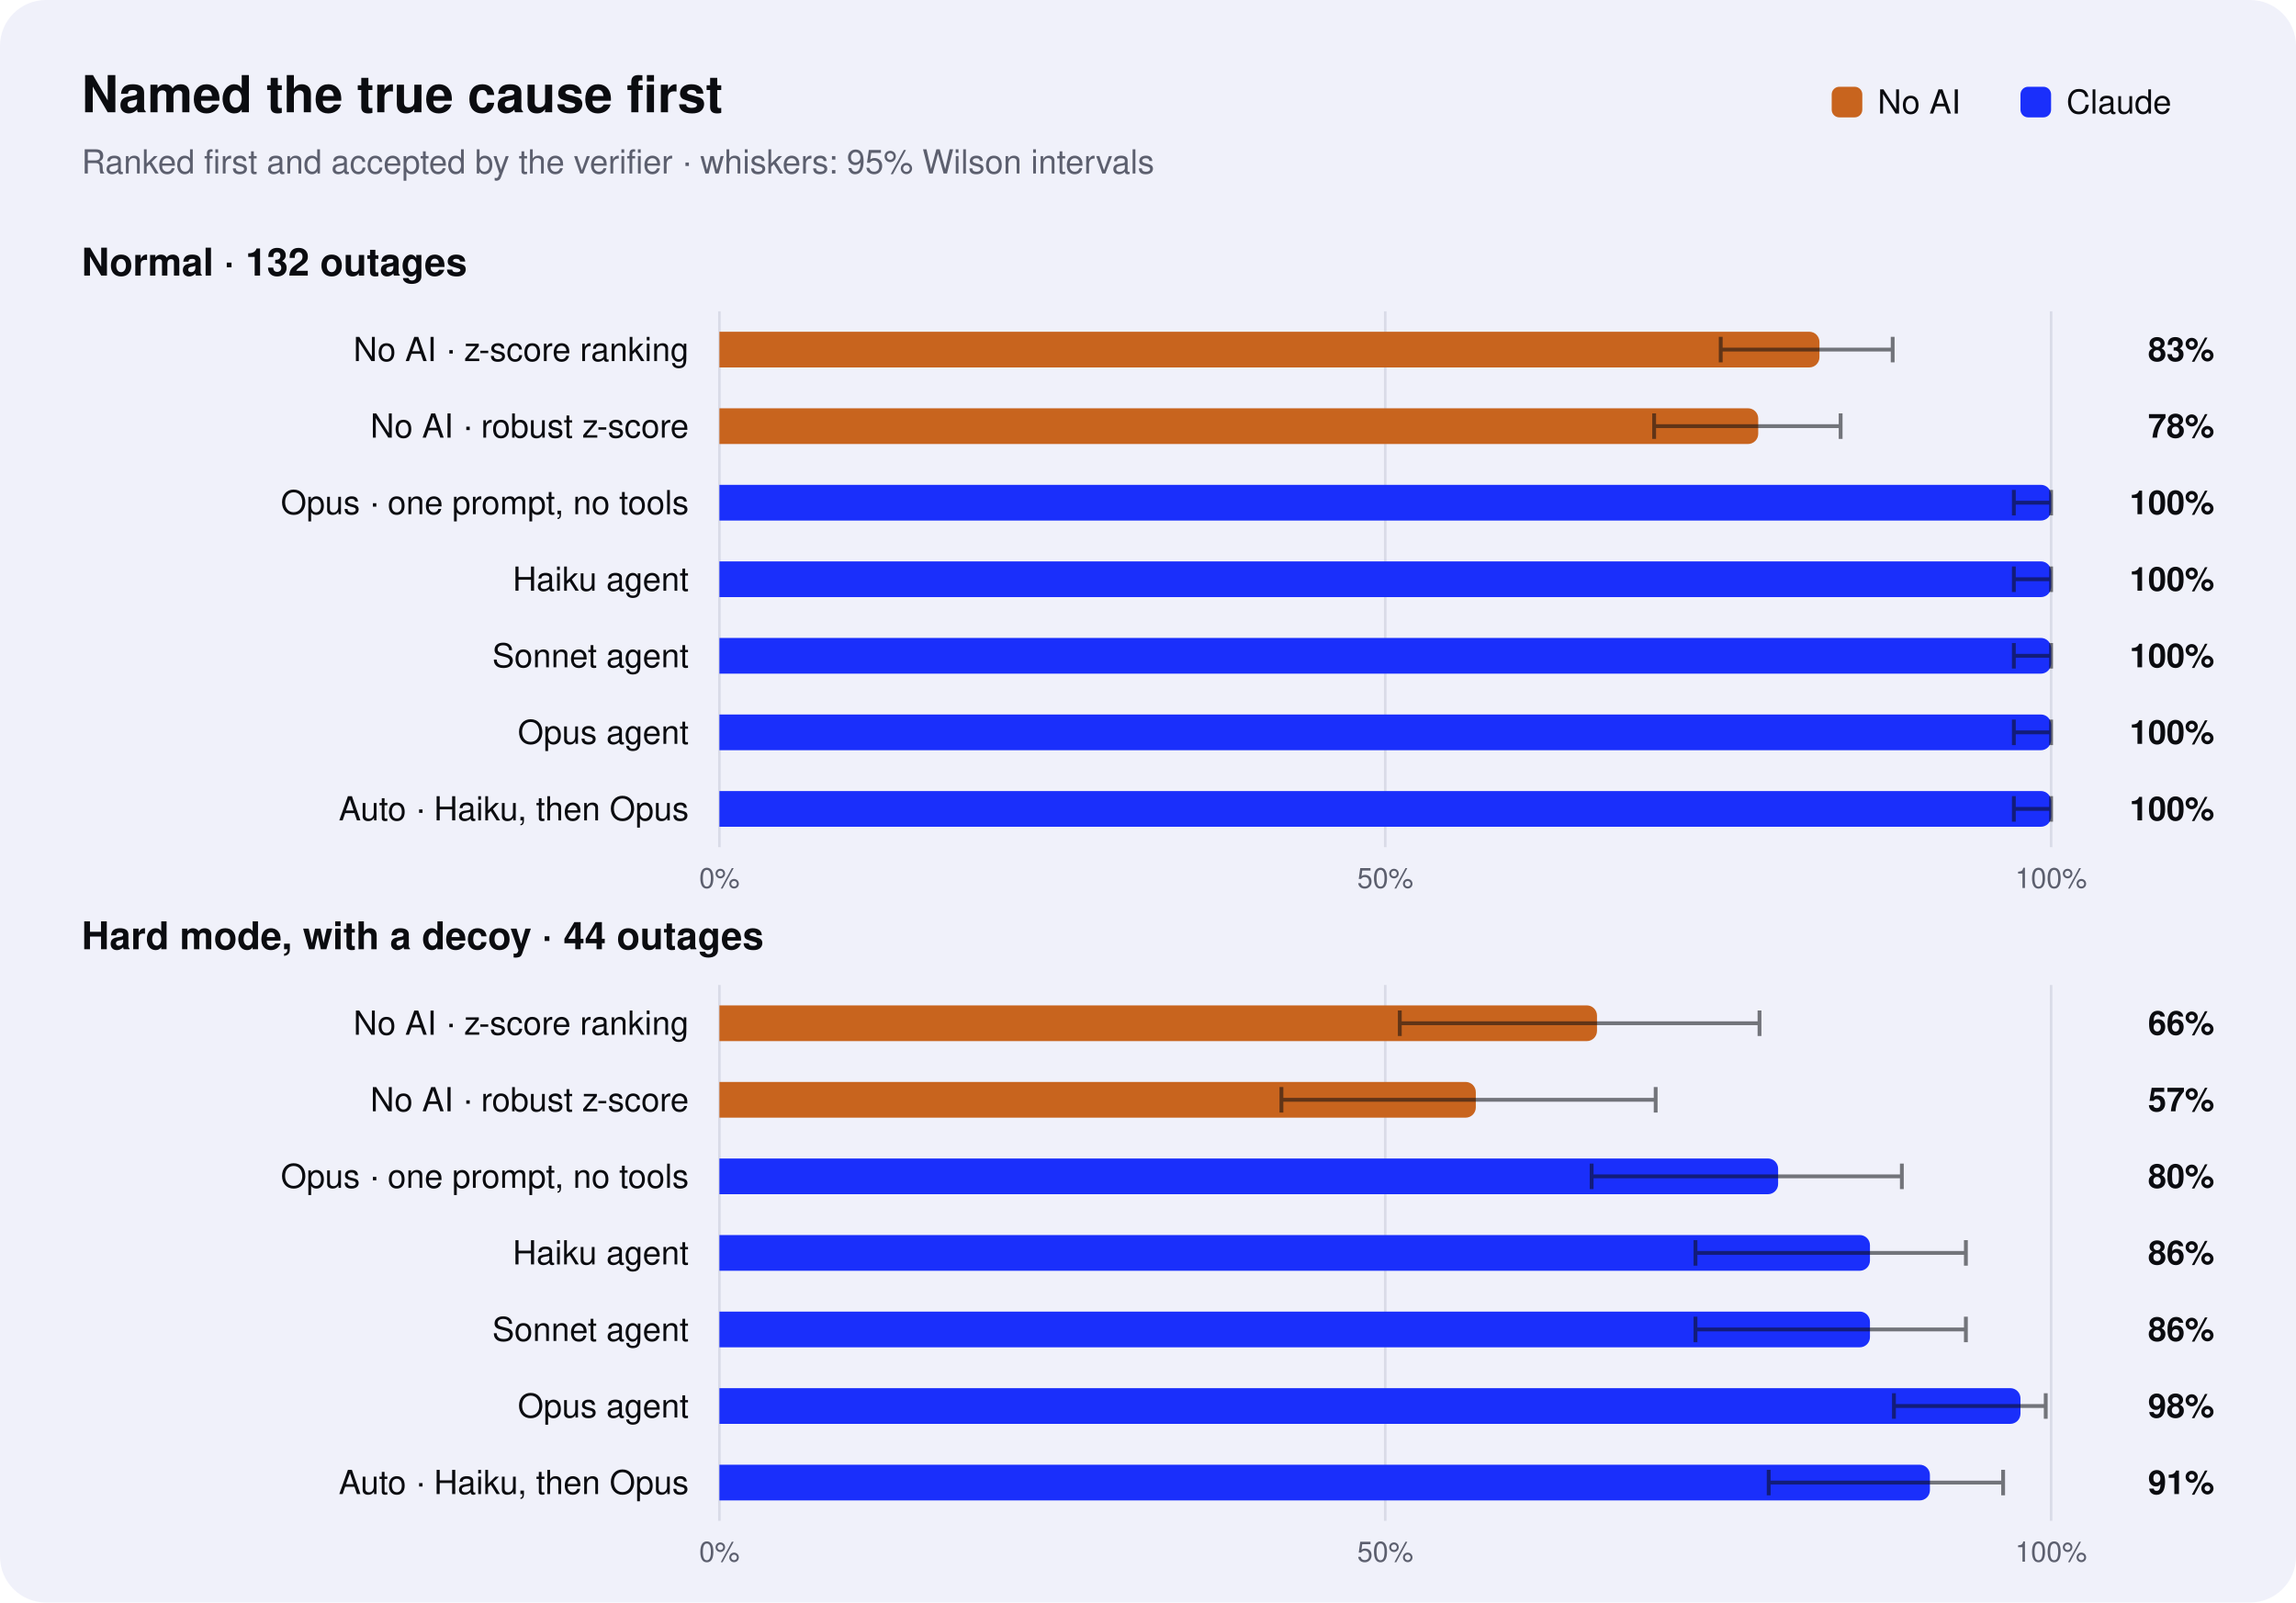
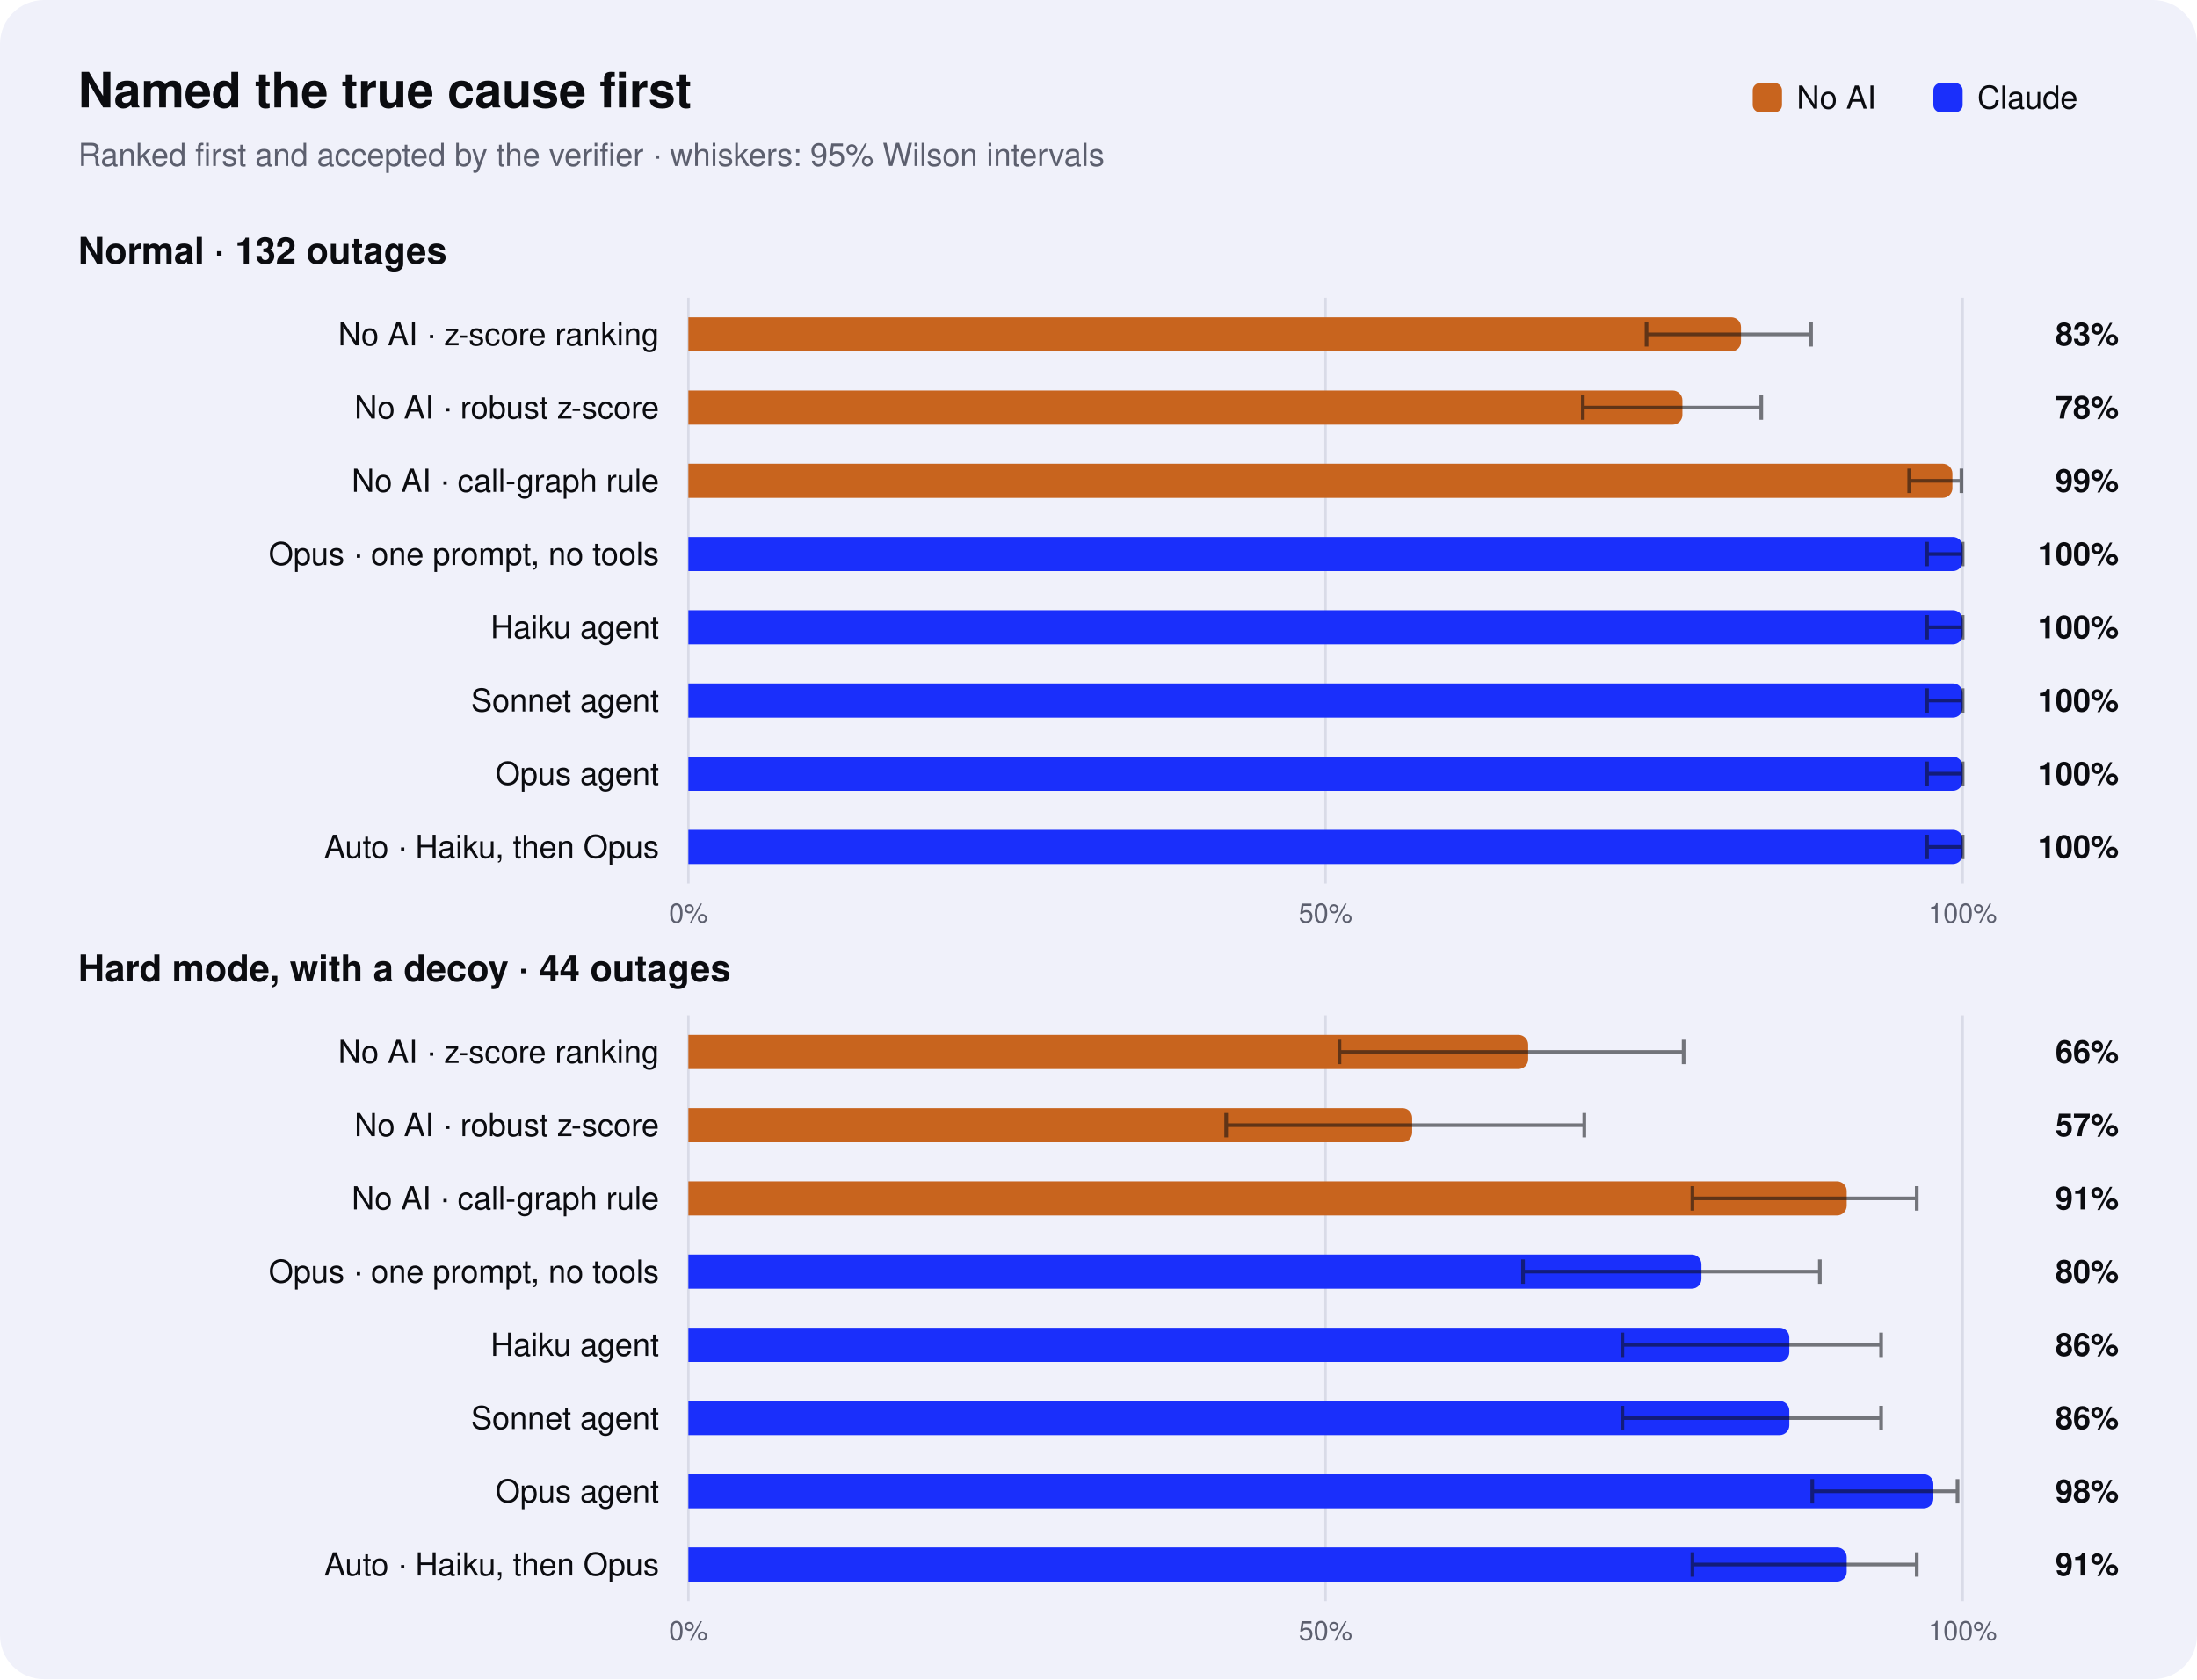
- <svg xmlns="http://www.w3.org/2000/svg" width="900" height="628" viewBox="0 0 900 628" font-family="Geist, -apple-system, 'Segoe UI', Helvetica, Arial, sans-serif" role="img" aria-labelledby="t d">
-   <rect width="900" height="628" rx="18" fill="#f0f1fa" />
+ <svg xmlns="http://www.w3.org/2000/svg" width="900" height="688" viewBox="0 0 900 688" font-family="Geist, -apple-system, 'Segoe UI', Helvetica, Arial, sans-serif" role="img" aria-labelledby="t d">
+   <rect width="900" height="688" rx="18" fill="#f0f1fa" />
  <text x="32" y="44" font-size="20" font-weight="600" fill="#0b0c10">Named the true cause first</text>
  <text x="32" y="68" font-size="13" fill="#5c5f6e">Ranked first and accepted by the verifier · whiskers: 95% Wilson intervals</text>
  <rect x="718" y="34" width="12" height="12" rx="3" fill="#c8641e" />
  <text x="736" y="44.5" font-size="13" fill="#0b0c10">No AI</text>
  <rect x="792" y="34" width="12" height="12" rx="3" fill="#1a2ffb" />
  <text x="810" y="44.5" font-size="13" fill="#0b0c10">Claude</text>
  <text x="32" y="108" font-size="15" font-weight="600" fill="#0b0c10">Normal · 132 outages</text>
-   <line x1="282.0" x2="282.0" y1="122" y2="332" stroke="#d9dbe7" stroke-width="1" />
-   <line x1="543.0" x2="543.0" y1="122" y2="332" stroke="#d9dbe7" stroke-width="1" />
-   <line x1="804.0" x2="804.0" y1="122" y2="332" stroke="#d9dbe7" stroke-width="1" />
+   <line x1="282.0" x2="282.0" y1="122" y2="362" stroke="#d9dbe7" stroke-width="1" />
+   <line x1="543.0" x2="543.0" y1="122" y2="362" stroke="#d9dbe7" stroke-width="1" />
+   <line x1="804.0" x2="804.0" y1="122" y2="362" stroke="#d9dbe7" stroke-width="1" />
  <text x="270" y="141.5" font-size="13" text-anchor="end" fill="#0b0c10">No AI · z-score ranking</text>
  <path d="M282,130.0 h427.2 a4,4 0 0 1 4,4 v6 a4,4 0 0 1 -4,4 h-427.2 z" fill="#c8641e" />
  <path d="M674.5,137.0 H741.9 M674.5,132.0 v10 M741.9,132.0 v10" stroke="#0b0c10" stroke-width="1.5" fill="none" opacity="0.55" />
  <text x="868" y="141.5" font-size="13" font-weight="600" text-anchor="end" fill="#0b0c10">83%</text>
  <text x="270" y="171.5" font-size="13" text-anchor="end" fill="#0b0c10">No AI · robust z-score</text>
  <path d="M282,160.0 h403.2 a4,4 0 0 1 4,4 v6 a4,4 0 0 1 -4,4 h-403.2 z" fill="#c8641e" />
  <path d="M648.4,167.0 H721.5 M648.4,162.0 v10 M721.5,162.0 v10" stroke="#0b0c10" stroke-width="1.5" fill="none" opacity="0.55" />
  <text x="868" y="171.5" font-size="13" font-weight="600" text-anchor="end" fill="#0b0c10">78%</text>
-   <text x="270" y="201.5" font-size="13" text-anchor="end" fill="#0b0c10">Opus · one prompt, no tools</text>
-   <path d="M282,190.0 h518.0 a4,4 0 0 1 4,4 v6 a4,4 0 0 1 -4,4 h-518.0 z" fill="#1a2ffb" />
-   <path d="M789.4,197.0 H804.0 M789.4,192.0 v10 M804.0,192.0 v10" stroke="#0b0c10" stroke-width="1.5" fill="none" opacity="0.55" />
-   <text x="868" y="201.5" font-size="13" font-weight="600" text-anchor="end" fill="#0b0c10">100%</text>
-   <text x="270" y="231.5" font-size="13" text-anchor="end" fill="#0b0c10">Haiku agent</text>
+   <text x="270" y="201.5" font-size="13" text-anchor="end" fill="#0b0c10">No AI · call-graph rule</text>
+   <path d="M282,190.0 h513.8 a4,4 0 0 1 4,4 v6 a4,4 0 0 1 -4,4 h-513.8 z" fill="#c8641e" />
+   <path d="M782.1,197.0 H803.5 M782.1,192.0 v10 M803.5,192.0 v10" stroke="#0b0c10" stroke-width="1.5" fill="none" opacity="0.55" />
+   <text x="868" y="201.5" font-size="13" font-weight="600" text-anchor="end" fill="#0b0c10">99%</text>
+   <text x="270" y="231.5" font-size="13" text-anchor="end" fill="#0b0c10">Opus · one prompt, no tools</text>
  <path d="M282,220.0 h518.0 a4,4 0 0 1 4,4 v6 a4,4 0 0 1 -4,4 h-518.0 z" fill="#1a2ffb" />
  <path d="M789.4,227.0 H804.0 M789.4,222.0 v10 M804.0,222.0 v10" stroke="#0b0c10" stroke-width="1.5" fill="none" opacity="0.55" />
  <text x="868" y="231.5" font-size="13" font-weight="600" text-anchor="end" fill="#0b0c10">100%</text>
-   <text x="270" y="261.5" font-size="13" text-anchor="end" fill="#0b0c10">Sonnet agent</text>
+   <text x="270" y="261.5" font-size="13" text-anchor="end" fill="#0b0c10">Haiku agent</text>
  <path d="M282,250.0 h518.0 a4,4 0 0 1 4,4 v6 a4,4 0 0 1 -4,4 h-518.0 z" fill="#1a2ffb" />
  <path d="M789.4,257.0 H804.0 M789.4,252.0 v10 M804.0,252.0 v10" stroke="#0b0c10" stroke-width="1.5" fill="none" opacity="0.55" />
  <text x="868" y="261.5" font-size="13" font-weight="600" text-anchor="end" fill="#0b0c10">100%</text>
-   <text x="270" y="291.5" font-size="13" text-anchor="end" fill="#0b0c10">Opus agent</text>
+   <text x="270" y="291.5" font-size="13" text-anchor="end" fill="#0b0c10">Sonnet agent</text>
  <path d="M282,280.0 h518.0 a4,4 0 0 1 4,4 v6 a4,4 0 0 1 -4,4 h-518.0 z" fill="#1a2ffb" />
  <path d="M789.4,287.0 H804.0 M789.4,282.0 v10 M804.0,282.0 v10" stroke="#0b0c10" stroke-width="1.5" fill="none" opacity="0.55" />
  <text x="868" y="291.5" font-size="13" font-weight="600" text-anchor="end" fill="#0b0c10">100%</text>
-   <text x="270" y="321.5" font-size="13" text-anchor="end" fill="#0b0c10">Auto · Haiku, then Opus</text>
+   <text x="270" y="321.5" font-size="13" text-anchor="end" fill="#0b0c10">Opus agent</text>
  <path d="M282,310.0 h518.0 a4,4 0 0 1 4,4 v6 a4,4 0 0 1 -4,4 h-518.0 z" fill="#1a2ffb" />
  <path d="M789.4,317.0 H804.0 M789.4,312.0 v10 M804.0,312.0 v10" stroke="#0b0c10" stroke-width="1.5" fill="none" opacity="0.55" />
  <text x="868" y="321.5" font-size="13" font-weight="600" text-anchor="end" fill="#0b0c10">100%</text>
-   <text x="282.0" y="348" font-size="11" text-anchor="middle" fill="#5c5f6e">0%</text>
-   <text x="543.0" y="348" font-size="11" text-anchor="middle" fill="#5c5f6e">50%</text>
-   <text x="804.0" y="348" font-size="11" text-anchor="middle" fill="#5c5f6e">100%</text>
-   <text x="32" y="372" font-size="15" font-weight="600" fill="#0b0c10">Hard mode, with a decoy · 44 outages</text>
-   <line x1="282.0" x2="282.0" y1="386" y2="596" stroke="#d9dbe7" stroke-width="1" />
-   <line x1="543.0" x2="543.0" y1="386" y2="596" stroke="#d9dbe7" stroke-width="1" />
-   <line x1="804.0" x2="804.0" y1="386" y2="596" stroke="#d9dbe7" stroke-width="1" />
-   <text x="270" y="405.5" font-size="13" text-anchor="end" fill="#0b0c10">No AI · z-score ranking</text>
-   <path d="M282,394.0 h340.0 a4,4 0 0 1 4,4 v6 a4,4 0 0 1 -4,4 h-340.0 z" fill="#c8641e" />
-   <path d="M548.7,401.0 H689.7 M548.7,396.0 v10 M689.7,396.0 v10" stroke="#0b0c10" stroke-width="1.5" fill="none" opacity="0.55" />
-   <text x="868" y="405.5" font-size="13" font-weight="600" text-anchor="end" fill="#0b0c10">66%</text>
-   <text x="270" y="435.5" font-size="13" text-anchor="end" fill="#0b0c10">No AI · robust z-score</text>
-   <path d="M282,424.0 h292.5 a4,4 0 0 1 4,4 v6 a4,4 0 0 1 -4,4 h-292.5 z" fill="#c8641e" />
-   <path d="M502.3,431.0 H649.0 M502.3,426.0 v10 M649.0,426.0 v10" stroke="#0b0c10" stroke-width="1.5" fill="none" opacity="0.55" />
-   <text x="868" y="435.5" font-size="13" font-weight="600" text-anchor="end" fill="#0b0c10">57%</text>
-   <text x="270" y="465.5" font-size="13" text-anchor="end" fill="#0b0c10">Opus · one prompt, no tools</text>
-   <path d="M282,454.0 h411.0 a4,4 0 0 1 4,4 v6 a4,4 0 0 1 -4,4 h-411.0 z" fill="#1a2ffb" />
-   <path d="M623.9,461.0 H745.5 M623.9,456.0 v10 M745.5,456.0 v10" stroke="#0b0c10" stroke-width="1.5" fill="none" opacity="0.55" />
-   <text x="868" y="465.5" font-size="13" font-weight="600" text-anchor="end" fill="#0b0c10">80%</text>
-   <text x="270" y="495.5" font-size="13" text-anchor="end" fill="#0b0c10">Haiku agent</text>
-   <path d="M282,484.0 h447.0 a4,4 0 0 1 4,4 v6 a4,4 0 0 1 -4,4 h-447.0 z" fill="#1a2ffb" />
-   <path d="M664.6,491.0 H770.6 M664.6,486.0 v10 M770.6,486.0 v10" stroke="#0b0c10" stroke-width="1.5" fill="none" opacity="0.55" />
-   <text x="868" y="495.5" font-size="13" font-weight="600" text-anchor="end" fill="#0b0c10">86%</text>
-   <text x="270" y="525.5" font-size="13" text-anchor="end" fill="#0b0c10">Sonnet agent</text>
-   <path d="M282,514.0 h447.0 a4,4 0 0 1 4,4 v6 a4,4 0 0 1 -4,4 h-447.0 z" fill="#1a2ffb" />
-   <path d="M664.6,521.0 H770.6 M664.6,516.0 v10 M770.6,516.0 v10" stroke="#0b0c10" stroke-width="1.5" fill="none" opacity="0.55" />
-   <text x="868" y="525.5" font-size="13" font-weight="600" text-anchor="end" fill="#0b0c10">86%</text>
-   <text x="270" y="555.5" font-size="13" text-anchor="end" fill="#0b0c10">Opus agent</text>
-   <path d="M282,544.0 h506.0 a4,4 0 0 1 4,4 v6 a4,4 0 0 1 -4,4 h-506.0 z" fill="#1a2ffb" />
-   <path d="M742.4,551.0 H801.9 M742.4,546.0 v10 M801.9,546.0 v10" stroke="#0b0c10" stroke-width="1.5" fill="none" opacity="0.55" />
-   <text x="868" y="555.5" font-size="13" font-weight="600" text-anchor="end" fill="#0b0c10">98%</text>
-   <text x="270" y="585.5" font-size="13" text-anchor="end" fill="#0b0c10">Auto · Haiku, then Opus</text>
-   <path d="M282,574.0 h470.5 a4,4 0 0 1 4,4 v6 a4,4 0 0 1 -4,4 h-470.5 z" fill="#1a2ffb" />
-   <path d="M693.3,581.0 H785.2 M693.3,576.0 v10 M785.2,576.0 v10" stroke="#0b0c10" stroke-width="1.5" fill="none" opacity="0.55" />
-   <text x="868" y="585.5" font-size="13" font-weight="600" text-anchor="end" fill="#0b0c10">91%</text>
-   <text x="282.0" y="612" font-size="11" text-anchor="middle" fill="#5c5f6e">0%</text>
-   <text x="543.0" y="612" font-size="11" text-anchor="middle" fill="#5c5f6e">50%</text>
-   <text x="804.0" y="612" font-size="11" text-anchor="middle" fill="#5c5f6e">100%</text>
+   <text x="270" y="351.5" font-size="13" text-anchor="end" fill="#0b0c10">Auto · Haiku, then Opus</text>
+   <path d="M282,340.0 h518.0 a4,4 0 0 1 4,4 v6 a4,4 0 0 1 -4,4 h-518.0 z" fill="#1a2ffb" />
+   <path d="M789.4,347.0 H804.0 M789.4,342.0 v10 M804.0,342.0 v10" stroke="#0b0c10" stroke-width="1.5" fill="none" opacity="0.55" />
+   <text x="868" y="351.5" font-size="13" font-weight="600" text-anchor="end" fill="#0b0c10">100%</text>
+   <text x="282.0" y="378" font-size="11" text-anchor="middle" fill="#5c5f6e">0%</text>
+   <text x="543.0" y="378" font-size="11" text-anchor="middle" fill="#5c5f6e">50%</text>
+   <text x="804.0" y="378" font-size="11" text-anchor="middle" fill="#5c5f6e">100%</text>
+   <text x="32" y="402" font-size="15" font-weight="600" fill="#0b0c10">Hard mode, with a decoy · 44 outages</text>
+   <line x1="282.0" x2="282.0" y1="416" y2="656" stroke="#d9dbe7" stroke-width="1" />
+   <line x1="543.0" x2="543.0" y1="416" y2="656" stroke="#d9dbe7" stroke-width="1" />
+   <line x1="804.0" x2="804.0" y1="416" y2="656" stroke="#d9dbe7" stroke-width="1" />
+   <text x="270" y="435.5" font-size="13" text-anchor="end" fill="#0b0c10">No AI · z-score ranking</text>
+   <path d="M282,424.0 h340.0 a4,4 0 0 1 4,4 v6 a4,4 0 0 1 -4,4 h-340.0 z" fill="#c8641e" />
+   <path d="M548.7,431.0 H689.7 M548.7,426.0 v10 M689.7,426.0 v10" stroke="#0b0c10" stroke-width="1.5" fill="none" opacity="0.55" />
+   <text x="868" y="435.5" font-size="13" font-weight="600" text-anchor="end" fill="#0b0c10">66%</text>
+   <text x="270" y="465.5" font-size="13" text-anchor="end" fill="#0b0c10">No AI · robust z-score</text>
+   <path d="M282,454.0 h292.5 a4,4 0 0 1 4,4 v6 a4,4 0 0 1 -4,4 h-292.5 z" fill="#c8641e" />
+   <path d="M502.3,461.0 H649.0 M502.3,456.0 v10 M649.0,456.0 v10" stroke="#0b0c10" stroke-width="1.5" fill="none" opacity="0.55" />
+   <text x="868" y="465.5" font-size="13" font-weight="600" text-anchor="end" fill="#0b0c10">57%</text>
+   <text x="270" y="495.5" font-size="13" text-anchor="end" fill="#0b0c10">No AI · call-graph rule</text>
+   <path d="M282,484.0 h470.5 a4,4 0 0 1 4,4 v6 a4,4 0 0 1 -4,4 h-470.5 z" fill="#c8641e" />
+   <path d="M693.3,491.0 H785.2 M693.3,486.0 v10 M785.2,486.0 v10" stroke="#0b0c10" stroke-width="1.5" fill="none" opacity="0.55" />
+   <text x="868" y="495.5" font-size="13" font-weight="600" text-anchor="end" fill="#0b0c10">91%</text>
+   <text x="270" y="525.5" font-size="13" text-anchor="end" fill="#0b0c10">Opus · one prompt, no tools</text>
+   <path d="M282,514.0 h411.0 a4,4 0 0 1 4,4 v6 a4,4 0 0 1 -4,4 h-411.0 z" fill="#1a2ffb" />
+   <path d="M623.9,521.0 H745.5 M623.9,516.0 v10 M745.5,516.0 v10" stroke="#0b0c10" stroke-width="1.5" fill="none" opacity="0.55" />
+   <text x="868" y="525.5" font-size="13" font-weight="600" text-anchor="end" fill="#0b0c10">80%</text>
+   <text x="270" y="555.5" font-size="13" text-anchor="end" fill="#0b0c10">Haiku agent</text>
+   <path d="M282,544.0 h447.0 a4,4 0 0 1 4,4 v6 a4,4 0 0 1 -4,4 h-447.0 z" fill="#1a2ffb" />
+   <path d="M664.6,551.0 H770.6 M664.6,546.0 v10 M770.6,546.0 v10" stroke="#0b0c10" stroke-width="1.5" fill="none" opacity="0.55" />
+   <text x="868" y="555.5" font-size="13" font-weight="600" text-anchor="end" fill="#0b0c10">86%</text>
+   <text x="270" y="585.5" font-size="13" text-anchor="end" fill="#0b0c10">Sonnet agent</text>
+   <path d="M282,574.0 h447.0 a4,4 0 0 1 4,4 v6 a4,4 0 0 1 -4,4 h-447.0 z" fill="#1a2ffb" />
+   <path d="M664.6,581.0 H770.6 M664.6,576.0 v10 M770.6,576.0 v10" stroke="#0b0c10" stroke-width="1.5" fill="none" opacity="0.55" />
+   <text x="868" y="585.5" font-size="13" font-weight="600" text-anchor="end" fill="#0b0c10">86%</text>
+   <text x="270" y="615.5" font-size="13" text-anchor="end" fill="#0b0c10">Opus agent</text>
+   <path d="M282,604.0 h506.0 a4,4 0 0 1 4,4 v6 a4,4 0 0 1 -4,4 h-506.0 z" fill="#1a2ffb" />
+   <path d="M742.4,611.0 H801.9 M742.4,606.0 v10 M801.9,606.0 v10" stroke="#0b0c10" stroke-width="1.5" fill="none" opacity="0.55" />
+   <text x="868" y="615.5" font-size="13" font-weight="600" text-anchor="end" fill="#0b0c10">98%</text>
+   <text x="270" y="645.5" font-size="13" text-anchor="end" fill="#0b0c10">Auto · Haiku, then Opus</text>
+   <path d="M282,634.0 h470.5 a4,4 0 0 1 4,4 v6 a4,4 0 0 1 -4,4 h-470.5 z" fill="#1a2ffb" />
+   <path d="M693.3,641.0 H785.2 M693.3,636.0 v10 M785.2,636.0 v10" stroke="#0b0c10" stroke-width="1.5" fill="none" opacity="0.55" />
+   <text x="868" y="645.5" font-size="13" font-weight="600" text-anchor="end" fill="#0b0c10">91%</text>
+   <text x="282.0" y="672" font-size="11" text-anchor="middle" fill="#5c5f6e">0%</text>
+   <text x="543.0" y="672" font-size="11" text-anchor="middle" fill="#5c5f6e">50%</text>
+   <text x="804.0" y="672" font-size="11" text-anchor="middle" fill="#5c5f6e">100%</text>
</svg>
